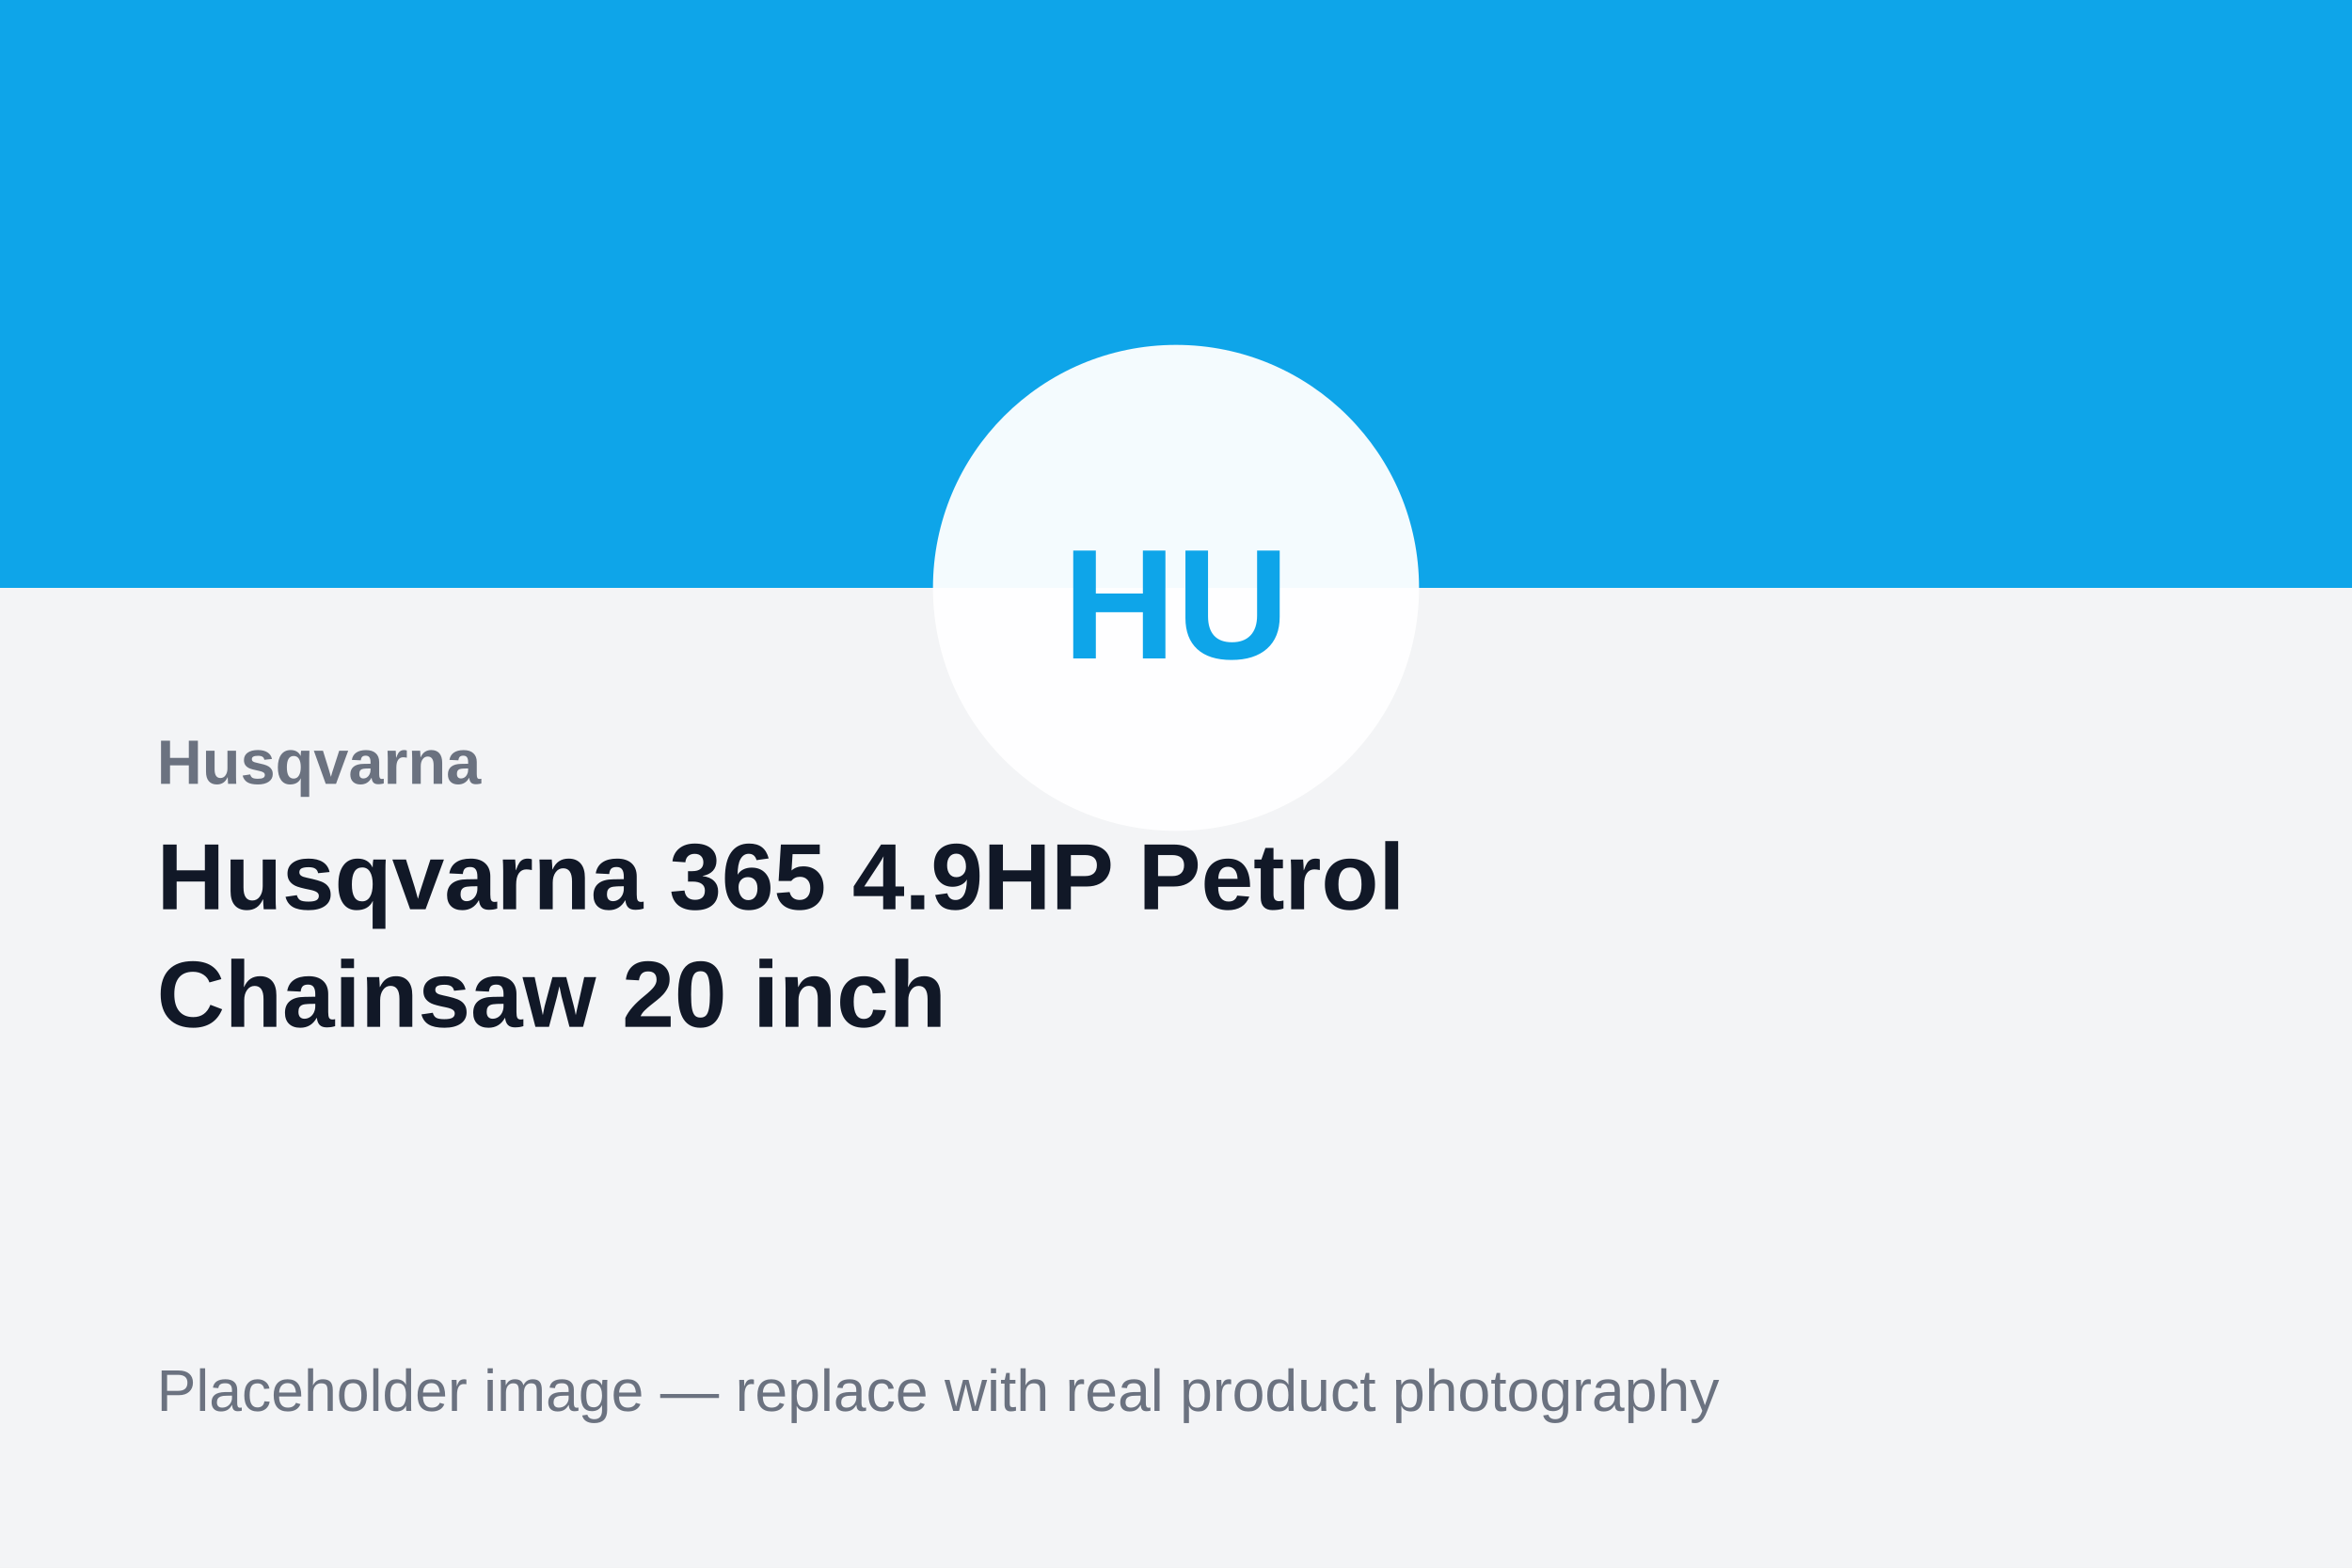
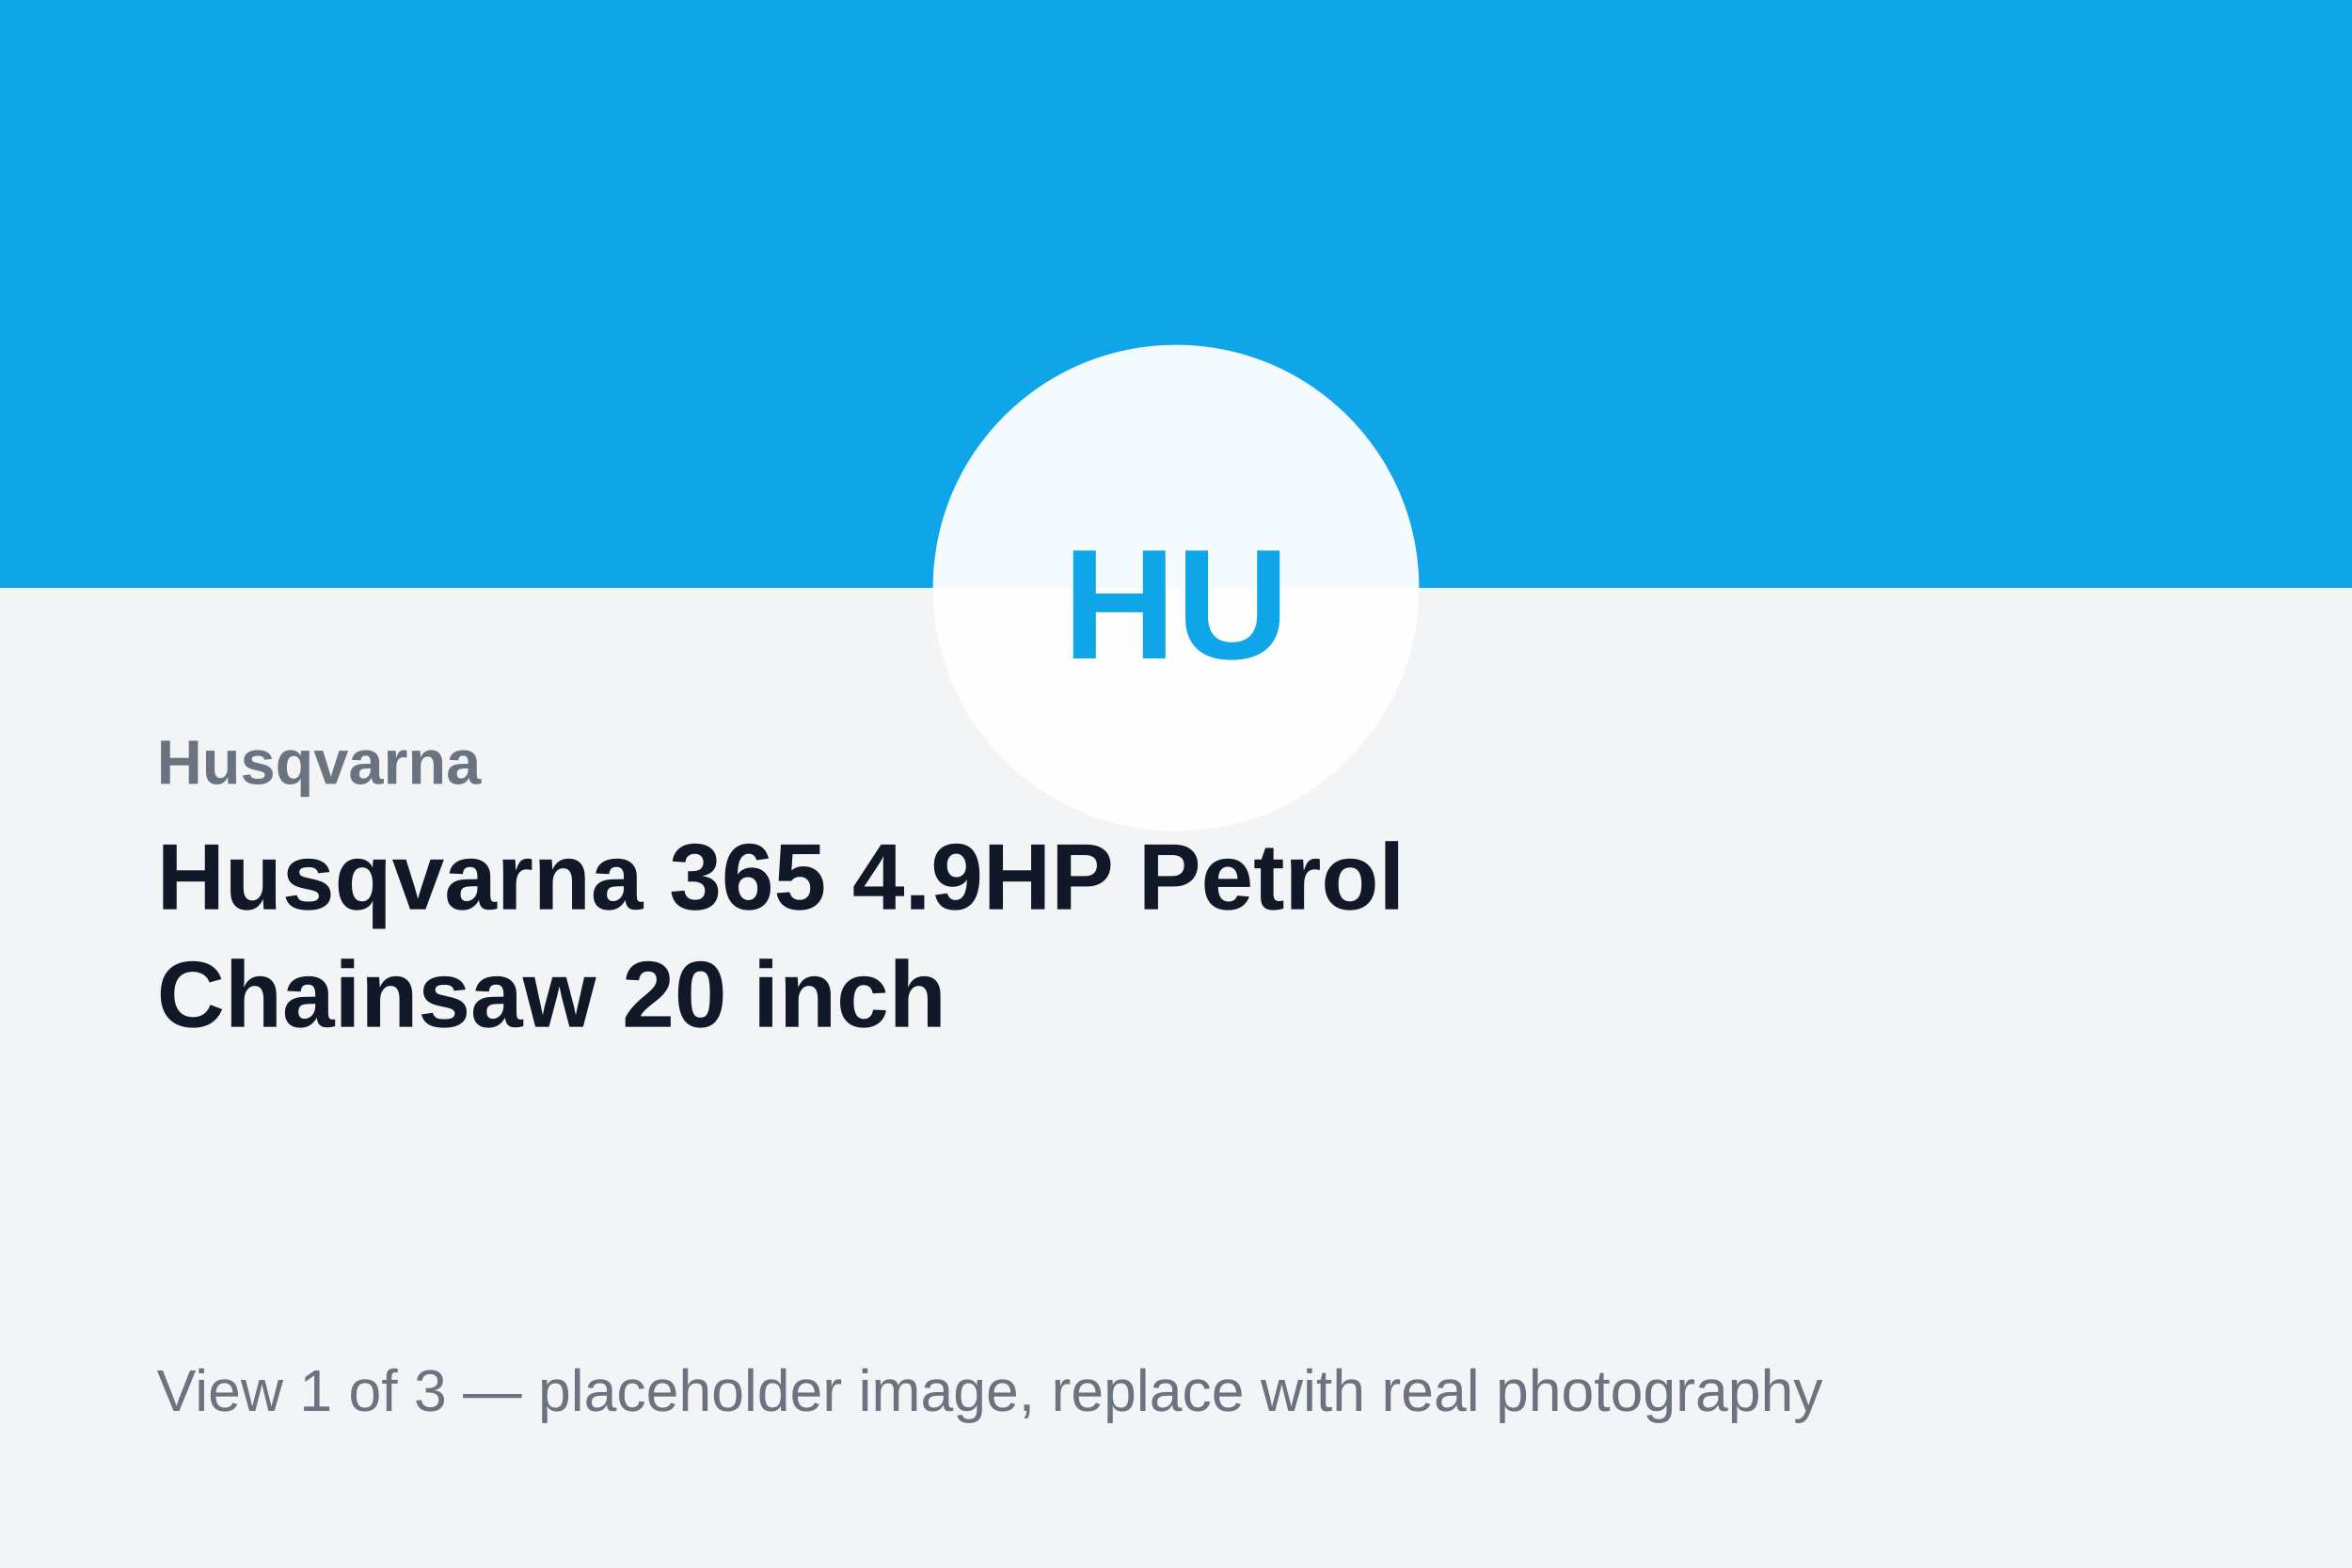
<svg xmlns="http://www.w3.org/2000/svg" viewBox="0 0 600 400" width="600" height="400" role="img" aria-label="Husqvarna 365 4.9HP Petrol Chainsaw 20 inch">
  <rect width="600" height="400" fill="#F3F4F6" />
  <rect x="0" y="0" width="600" height="150" fill="#0EA5E9" />
  <circle cx="300" cy="150" r="62" fill="#ffffff" opacity="0.95" />
  <text x="300" y="168" text-anchor="middle" font-family="Segoe UI, Arial, sans-serif" font-size="40" font-weight="800" fill="#0EA5E9">HU</text>
  <text x="40" y="200" font-family="Segoe UI, Arial, sans-serif" font-size="16" font-weight="600" fill="#6B7280">Husqvarna</text>
  <text x="40" y="232" font-family="Segoe UI, Arial, sans-serif" font-size="24" font-weight="700" fill="#111827">Husqvarna 365 4.9HP Petrol</text>
  <text x="40" y="262" font-family="Segoe UI, Arial, sans-serif" font-size="24" font-weight="700" fill="#111827">Chainsaw 20 inch</text>
-   <text x="40" y="360" font-family="Segoe UI, Arial, sans-serif" font-size="15" fill="#6B7280">Placeholder image — replace with real product photography</text>
+   <text x="40" y="360" font-family="Segoe UI, Arial, sans-serif" font-size="15" fill="#6B7280">View 1 of 3 — placeholder image, replace with real photography</text>
</svg>
